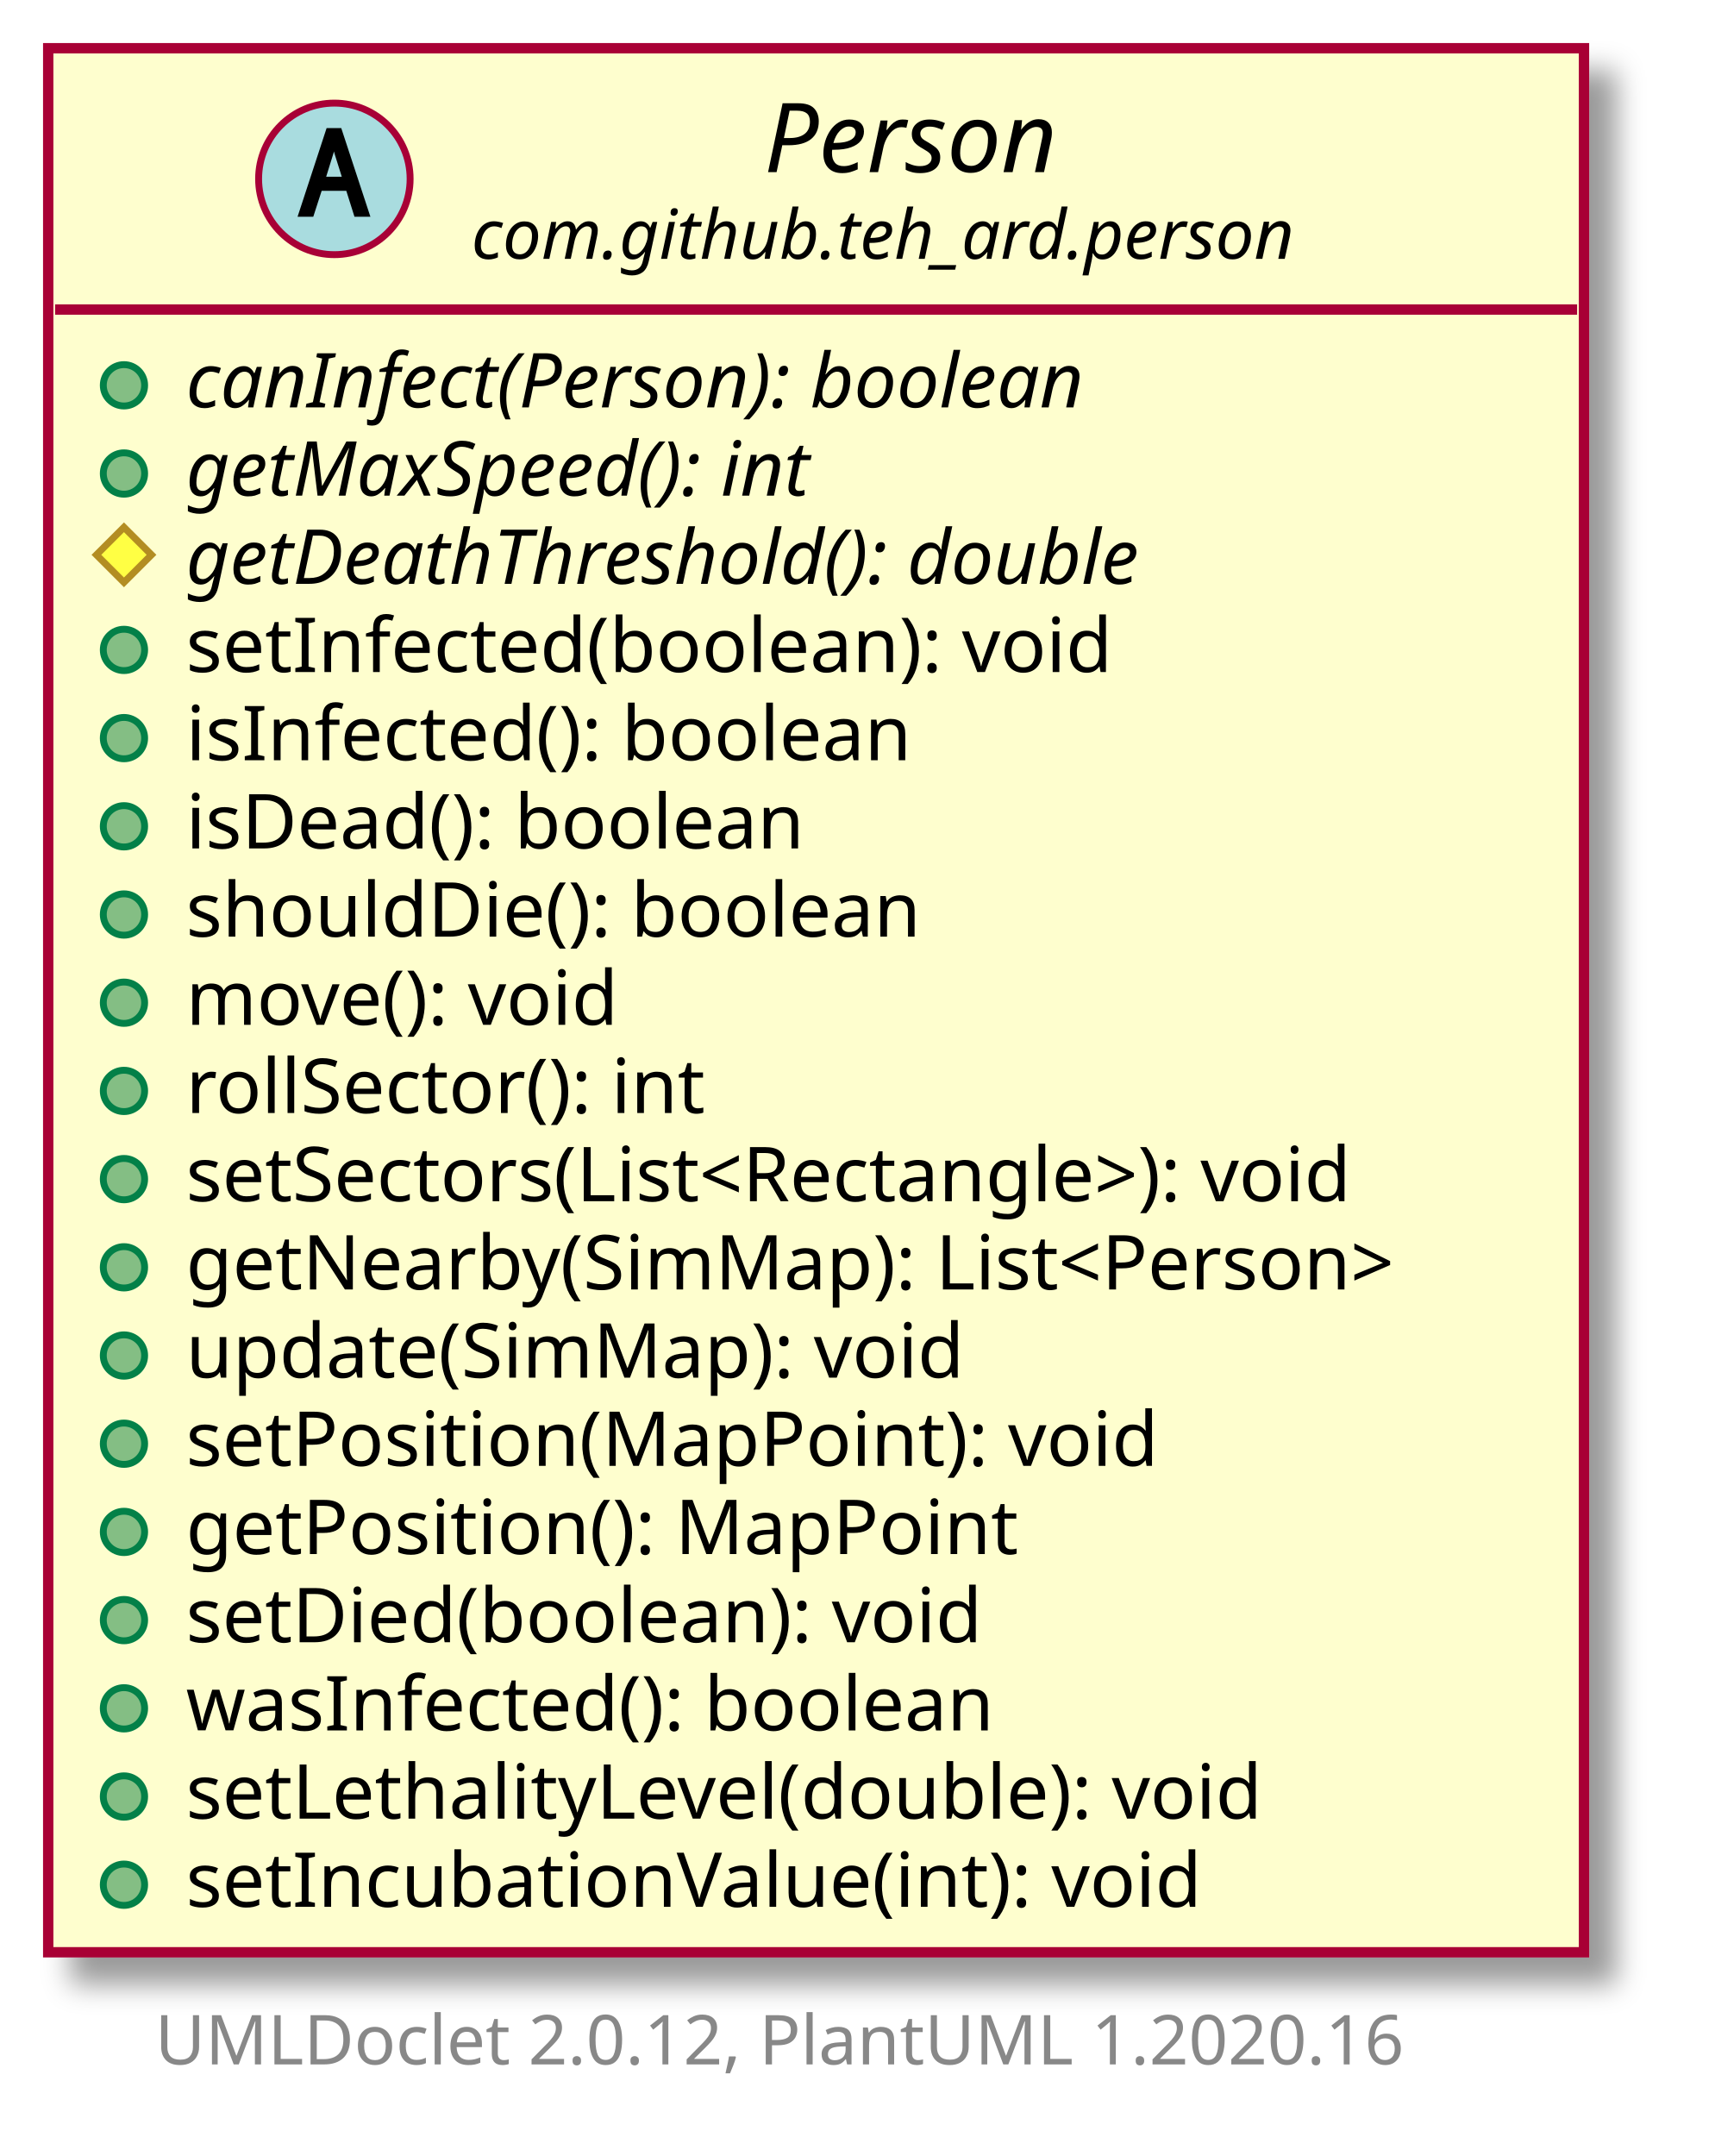
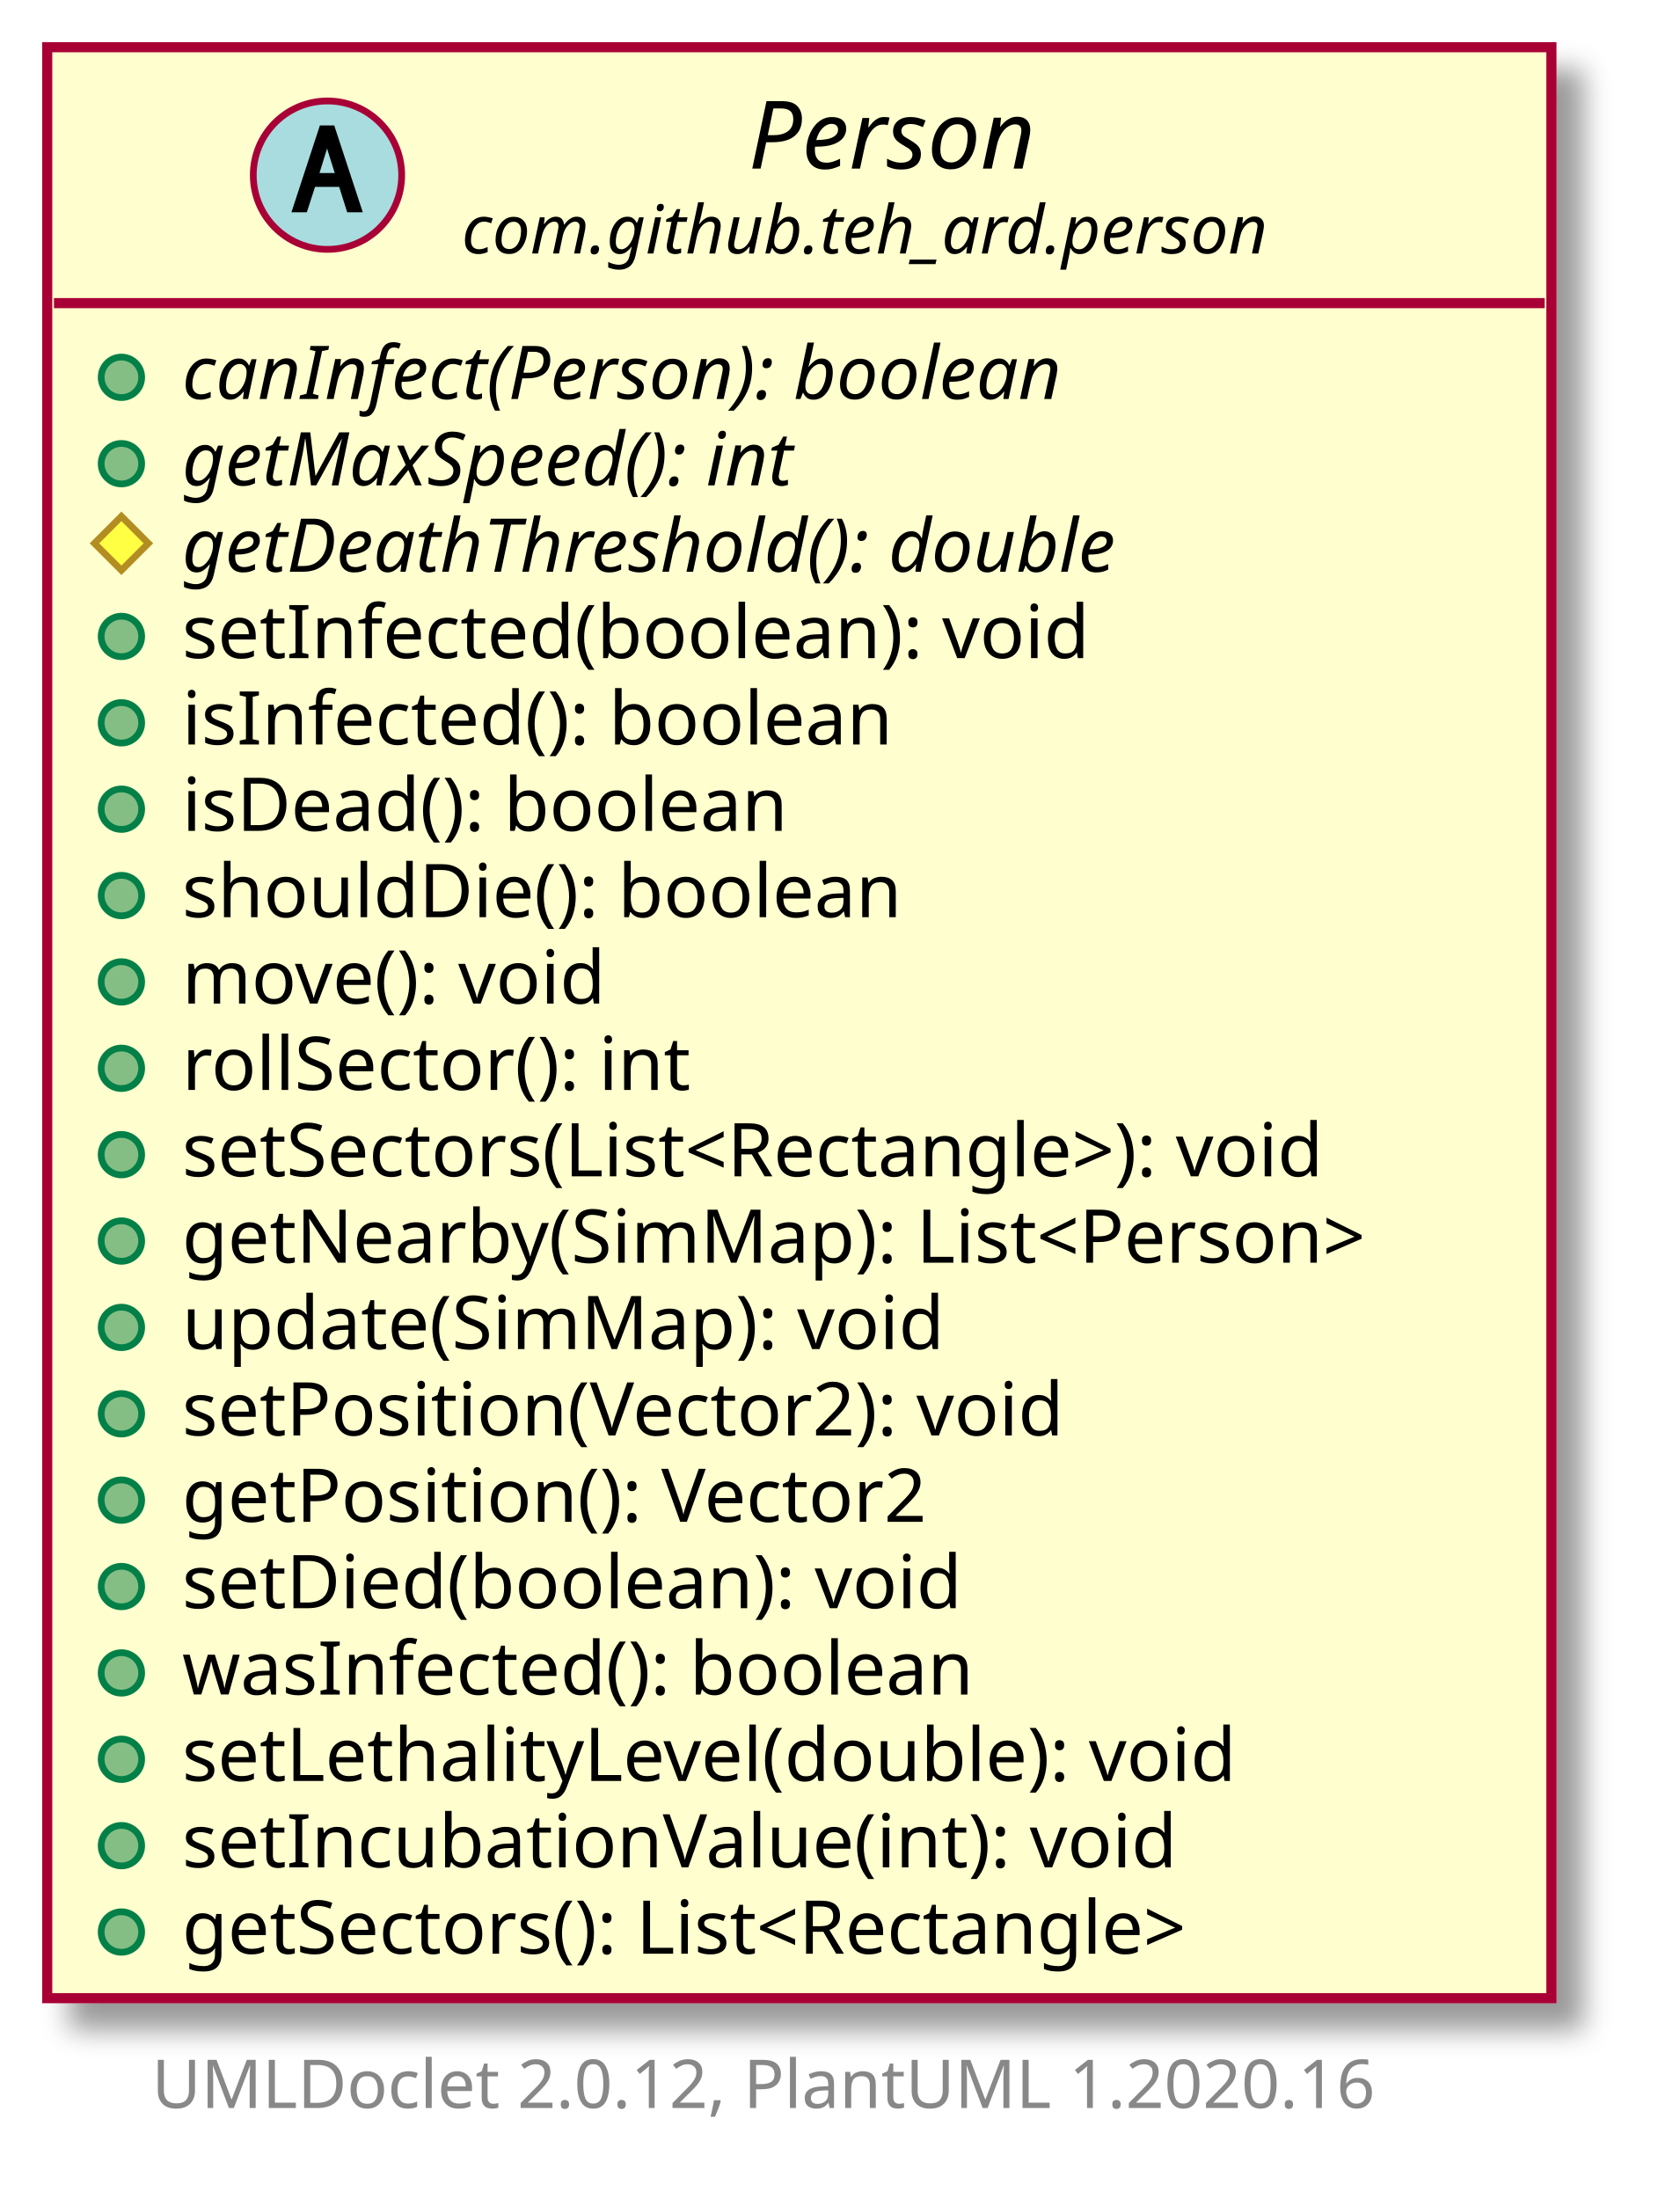
- <svg xmlns="http://www.w3.org/2000/svg" xmlns:xlink="http://www.w3.org/1999/xlink" contentScriptType="application/ecmascript" contentStyleType="text/css" height="313px" preserveAspectRatio="none" style="width:249px;height:313px;" version="1.1" viewBox="0 0 249 313" width="249px" zoomAndPan="magnify">
+ <svg xmlns="http://www.w3.org/2000/svg" xmlns:xlink="http://www.w3.org/1999/xlink" contentScriptType="application/ecmascript" contentStyleType="text/css" height="326px" preserveAspectRatio="none" style="width:249px;height:326px;" version="1.1" viewBox="0 0 249 326" width="249px" zoomAndPan="magnify">
  <defs>
-     <filter height="300%" id="figyqyb1o84vx" width="300%" x="-1" y="-1">
+     <filter height="300%" id="f127zzp7ev37za" width="300%" x="-1" y="-1">
      <feGaussianBlur result="blurOut" stdDeviation="2.0" />
      <feColorMatrix in="blurOut" result="blurOut2" type="matrix" values="0 0 0 0 0 0 0 0 0 0 0 0 0 0 0 0 0 0 .4 0" />
      <feOffset dx="4.0" dy="4.0" in="blurOut2" result="blurOut3" />
      <feBlend in="SourceGraphic" in2="blurOut3" mode="normal" />
    </filter>
  </defs>
  <g>
    <a href="Person.html" target="_top" title="Person.html" xlink:actuate="onRequest" xlink:href="Person.html" xlink:show="new" xlink:title="Person.html" xlink:type="simple">
-       <rect codeLine="5" fill="#FEFECE" filter="url(#figyqyb1o84vx)" height="276.422" id="com.github.teh_ard.person.Person" style="stroke: #A80036; stroke-width: 1.5;" width="223" x="7" y="7" />
+       <rect codeLine="5" fill="#FEFECE" filter="url(#f127zzp7ev37za)" height="289.227" id="com.github.teh_ard.person.Person" style="stroke: #A80036; stroke-width: 1.5;" width="223" x="7" y="7" />
      <ellipse cx="48.55" cy="25.969" fill="#A9DCDF" rx="11" ry="11" style="stroke: #A80036; stroke-width: 1.0;" />
      <path d="M51.472,31.469 L50.284,27.703 L46.706,27.703 L45.487,31.469 L43.206,31.469 L47.425,18.594 L49.55,18.594 L53.784,31.469 L51.472,31.469 Z M49.628,25.656 L48.659,22.578 Q48.331,21.547 48.487,21.453 Q48.644,21.5 48.425,22.234 L47.362,25.656 L49.628,25.656 Z " />
      <text fill="#000000" font-family="sans-serif" font-size="14" font-style="italic" lengthAdjust="spacingAndGlyphs" textLength="47" x="110.95" y="24.995">Person</text>
      <text fill="#000000" font-family="sans-serif" font-size="10" font-style="italic" lengthAdjust="spacingAndGlyphs" textLength="132" x="68.45" y="37.579">com.github.teh_ard.person</text>
      <line style="stroke: #A80036; stroke-width: 1.5;" x1="8" x2="229" y1="44.938" y2="44.938" />
      <ellipse cx="18" cy="55.938" fill="#84BE84" rx="3" ry="3" style="stroke: #038048; stroke-width: 1.0;" />
      <text fill="#000000" font-family="sans-serif" font-size="11" font-style="italic" lengthAdjust="spacingAndGlyphs" textLength="151" x="27" y="59.148">canInfect(Person): boolean</text>
      <ellipse cx="18" cy="68.742" fill="#84BE84" rx="3" ry="3" style="stroke: #038048; stroke-width: 1.0;" />
      <text fill="#000000" font-family="sans-serif" font-size="11" font-style="italic" lengthAdjust="spacingAndGlyphs" textLength="106" x="27" y="71.953">getMaxSpeed(): int</text>
      <polygon fill="#FFFF44" points="18,76.547,22,80.547,18,84.547,14,80.547" style="stroke: #B38D22; stroke-width: 1.0;" />
      <text fill="#000000" font-family="sans-serif" font-size="11" font-style="italic" lengthAdjust="spacingAndGlyphs" textLength="161" x="27" y="84.757">getDeathThreshold(): double</text>
      <ellipse cx="18" cy="94.352" fill="#84BE84" rx="3" ry="3" style="stroke: #038048; stroke-width: 1.0;" />
      <text fill="#000000" font-family="sans-serif" font-size="11" lengthAdjust="spacingAndGlyphs" textLength="147" x="27" y="97.562">setInfected(boolean): void</text>
      <ellipse cx="18" cy="107.156" fill="#84BE84" rx="3" ry="3" style="stroke: #038048; stroke-width: 1.0;" />
      <text fill="#000000" font-family="sans-serif" font-size="11" lengthAdjust="spacingAndGlyphs" textLength="116" x="27" y="110.367">isInfected(): boolean</text>
      <ellipse cx="18" cy="119.961" fill="#84BE84" rx="3" ry="3" style="stroke: #038048; stroke-width: 1.0;" />
      <text fill="#000000" font-family="sans-serif" font-size="11" lengthAdjust="spacingAndGlyphs" textLength="100" x="27" y="123.171">isDead(): boolean</text>
      <ellipse cx="18" cy="132.766" fill="#84BE84" rx="3" ry="3" style="stroke: #038048; stroke-width: 1.0;" />
      <text fill="#000000" font-family="sans-serif" font-size="11" lengthAdjust="spacingAndGlyphs" textLength="117" x="27" y="135.976">shouldDie(): boolean</text>
      <ellipse cx="18" cy="145.57" fill="#84BE84" rx="3" ry="3" style="stroke: #038048; stroke-width: 1.0;" />
      <text fill="#000000" font-family="sans-serif" font-size="11" lengthAdjust="spacingAndGlyphs" textLength="70" x="27" y="148.781">move(): void</text>
      <ellipse cx="18" cy="158.375" fill="#84BE84" rx="3" ry="3" style="stroke: #038048; stroke-width: 1.0;" />
      <text fill="#000000" font-family="sans-serif" font-size="11" lengthAdjust="spacingAndGlyphs" textLength="85" x="27" y="161.585">rollSector(): int</text>
      <ellipse cx="18" cy="171.18" fill="#84BE84" rx="3" ry="3" style="stroke: #038048; stroke-width: 1.0;" />
      <text fill="#000000" font-family="sans-serif" font-size="11" lengthAdjust="spacingAndGlyphs" textLength="194" x="27" y="174.39">setSectors(List&lt;Rectangle&gt;): void</text>
      <ellipse cx="18" cy="183.984" fill="#84BE84" rx="3" ry="3" style="stroke: #038048; stroke-width: 1.0;" />
      <text fill="#000000" font-family="sans-serif" font-size="11" lengthAdjust="spacingAndGlyphs" textLength="197" x="27" y="187.195">getNearby(SimMap): List&lt;Person&gt;</text>
      <ellipse cx="18" cy="196.789" fill="#84BE84" rx="3" ry="3" style="stroke: #038048; stroke-width: 1.0;" />
      <text fill="#000000" font-family="sans-serif" font-size="11" lengthAdjust="spacingAndGlyphs" textLength="123" x="27" y="200">update(SimMap): void</text>
      <ellipse cx="18" cy="209.594" fill="#84BE84" rx="3" ry="3" style="stroke: #038048; stroke-width: 1.0;" />
-       <text fill="#000000" font-family="sans-serif" font-size="11" lengthAdjust="spacingAndGlyphs" textLength="153" x="27" y="212.804">setPosition(MapPoint): void</text>
+       <text fill="#000000" font-family="sans-serif" font-size="11" lengthAdjust="spacingAndGlyphs" textLength="145" x="27" y="212.804">setPosition(Vector2): void</text>
      <ellipse cx="18" cy="222.398" fill="#84BE84" rx="3" ry="3" style="stroke: #038048; stroke-width: 1.0;" />
-       <text fill="#000000" font-family="sans-serif" font-size="11" lengthAdjust="spacingAndGlyphs" textLength="130" x="27" y="225.609">getPosition(): MapPoint</text>
+       <text fill="#000000" font-family="sans-serif" font-size="11" lengthAdjust="spacingAndGlyphs" textLength="122" x="27" y="225.609">getPosition(): Vector2</text>
      <ellipse cx="18" cy="235.203" fill="#84BE84" rx="3" ry="3" style="stroke: #038048; stroke-width: 1.0;" />
      <text fill="#000000" font-family="sans-serif" font-size="11" lengthAdjust="spacingAndGlyphs" textLength="127" x="27" y="238.414">setDied(boolean): void</text>
      <ellipse cx="18" cy="248.008" fill="#84BE84" rx="3" ry="3" style="stroke: #038048; stroke-width: 1.0;" />
      <text fill="#000000" font-family="sans-serif" font-size="11" lengthAdjust="spacingAndGlyphs" textLength="129" x="27" y="251.218">wasInfected(): boolean</text>
      <ellipse cx="18" cy="260.812" fill="#84BE84" rx="3" ry="3" style="stroke: #038048; stroke-width: 1.0;" />
      <text fill="#000000" font-family="sans-serif" font-size="11" lengthAdjust="spacingAndGlyphs" textLength="171" x="27" y="264.023">setLethalityLevel(double): void</text>
      <ellipse cx="18" cy="273.617" fill="#84BE84" rx="3" ry="3" style="stroke: #038048; stroke-width: 1.0;" />
      <text fill="#000000" font-family="sans-serif" font-size="11" lengthAdjust="spacingAndGlyphs" textLength="160" x="27" y="276.828">setIncubationValue(int): void</text>
+       <ellipse cx="18" cy="286.422" fill="#84BE84" rx="3" ry="3" style="stroke: #038048; stroke-width: 1.0;" />
+       <text fill="#000000" font-family="sans-serif" font-size="11" lengthAdjust="spacingAndGlyphs" textLength="171" x="27" y="289.632">getSectors(): List&lt;Rectangle&gt;</text>
    </a>
-     <text fill="#888888" font-family="sans-serif" font-size="10" lengthAdjust="spacingAndGlyphs" textLength="192" x="22.5" y="299.704">UMLDoclet 2.0.12, PlantUML 1.2020.16</text>
+     <text fill="#888888" font-family="sans-serif" font-size="10" lengthAdjust="spacingAndGlyphs" textLength="192" x="22.5" y="312.509">UMLDoclet 2.0.12, PlantUML 1.2020.16</text>
  </g>
</svg>
